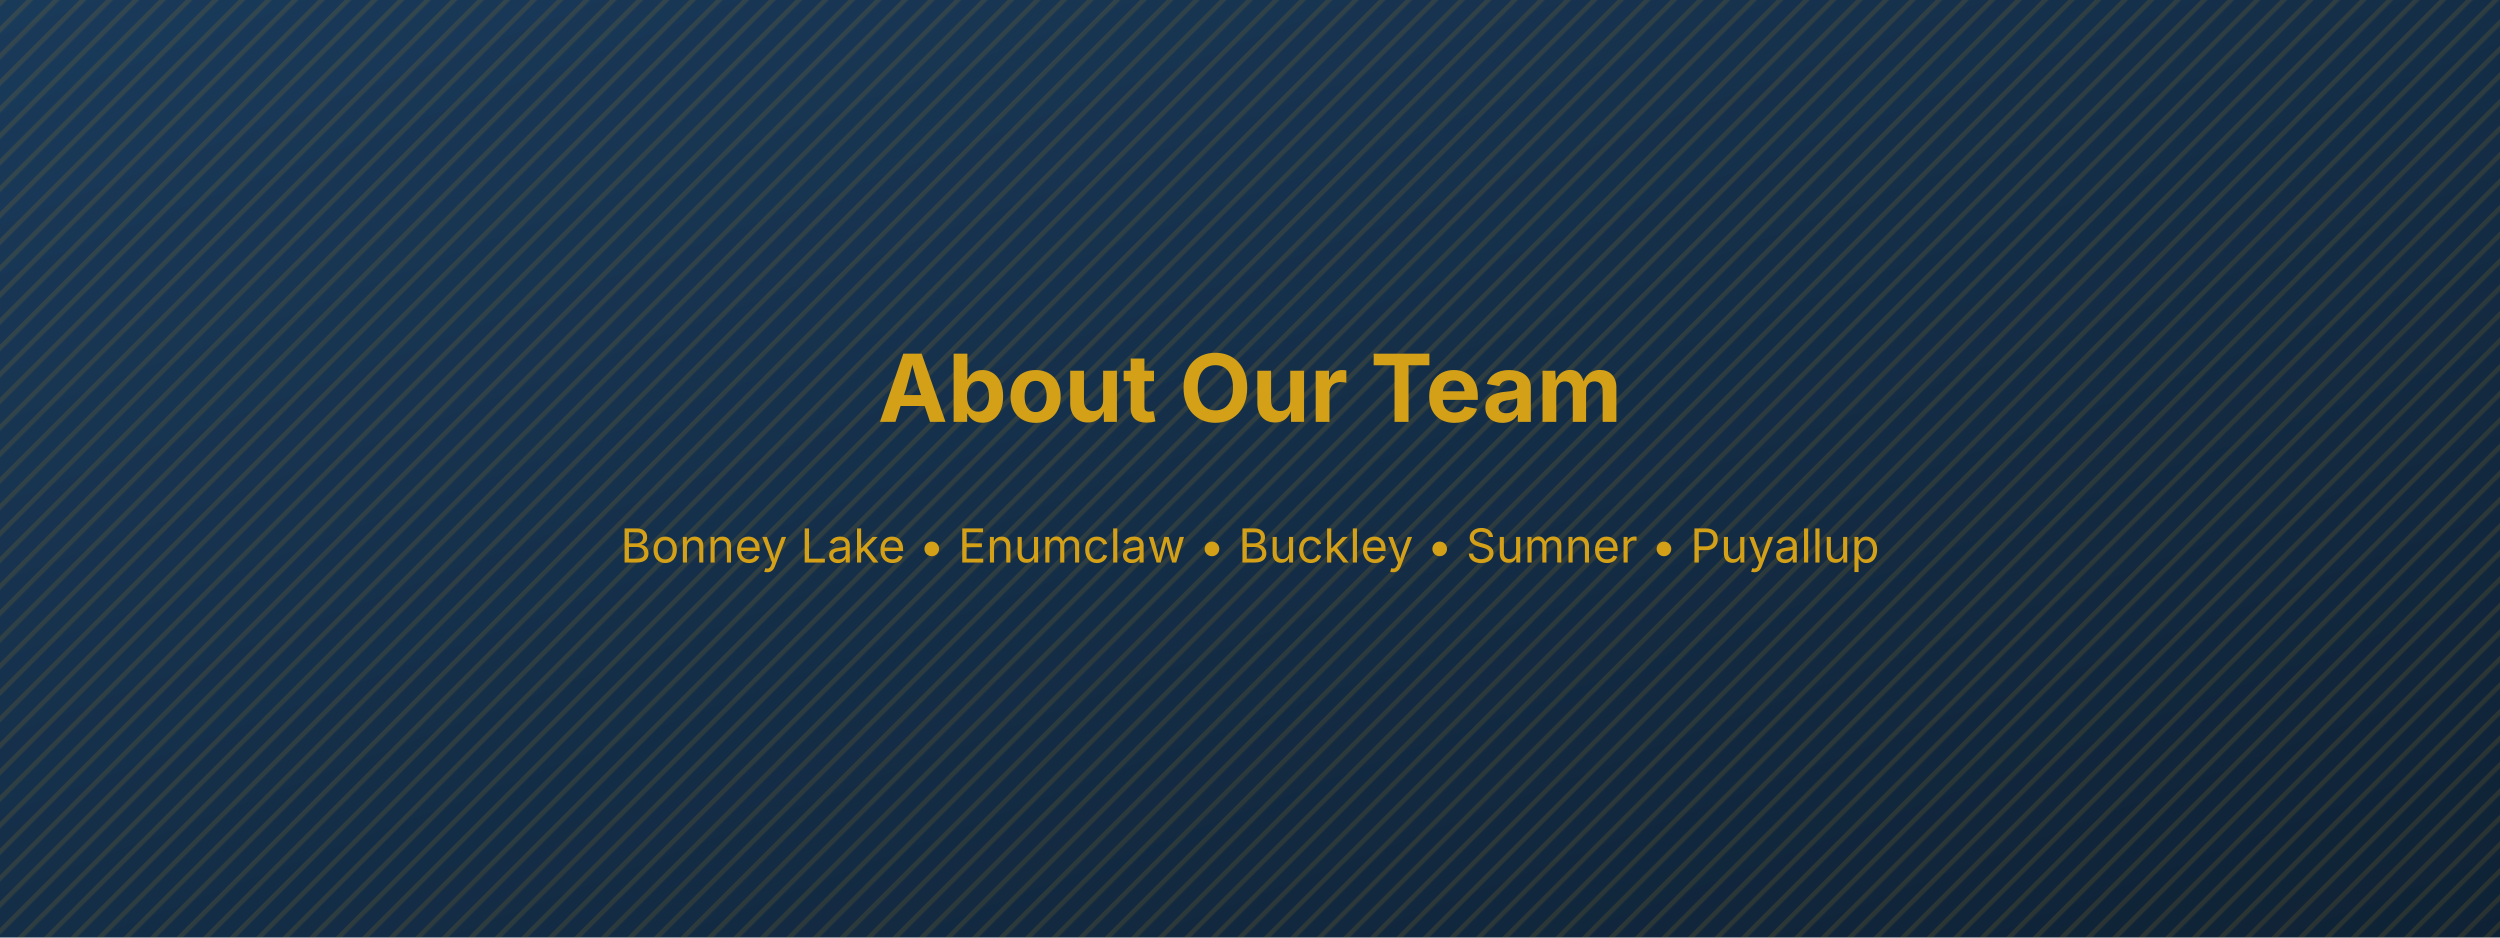
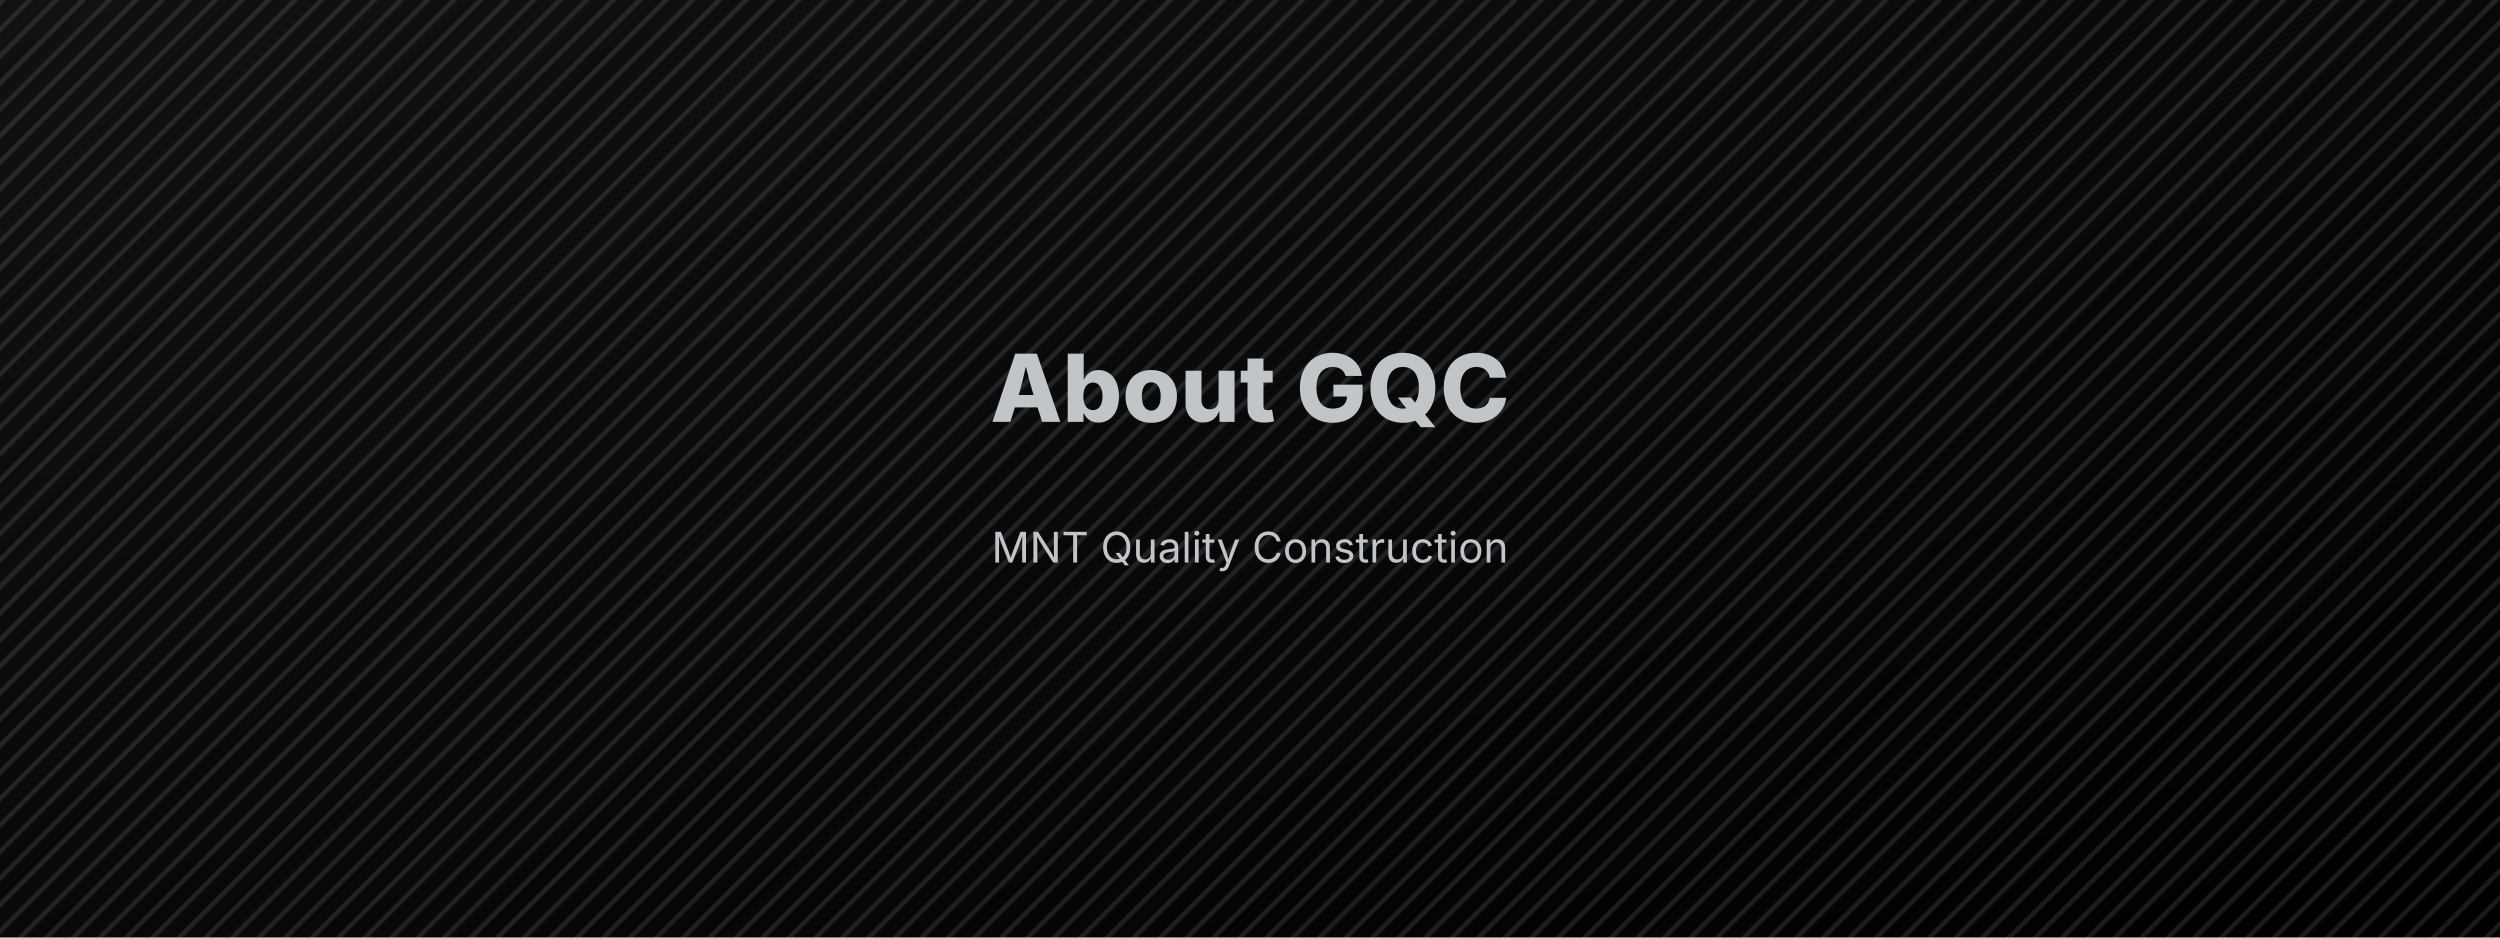
- <svg xmlns="http://www.w3.org/2000/svg" width="1600" height="600" viewBox="0 0 1600 600" role="img" aria-label="About Our Team placeholder">
+ <svg xmlns="http://www.w3.org/2000/svg" width="1600" height="600" viewBox="0 0 1600 600" role="img" aria-label="About GQC">
  <defs>
    <linearGradient id="g1" x1="0" x2="1" y1="0" y2="1">
-       <stop offset="0%" stop-color="#1A3A5A" />
-       <stop offset="100%" stop-color="#0F2235" />
+       <stop offset="0%" stop-color="#111111" />
+       <stop offset="100%" stop-color="#000000" />
    </linearGradient>
    <pattern id="diag" width="12" height="12" patternUnits="userSpaceOnUse" patternTransform="rotate(45)">
-       <rect width="12" height="12" fill="none" />
-       <line x1="0" y1="0" x2="0" y2="12" stroke="#D4A01722" stroke-width="6" />
+       <line x1="0" y1="0" x2="0" y2="12" stroke="#BFC5C922" stroke-width="6" />
    </pattern>
  </defs>
  <rect width="100%" height="100%" fill="url(#g1)" />
  <rect width="100%" height="100%" fill="url(#diag)" />
-   <g fill="#D4A017">
-     <text x="50%" y="45%" text-anchor="middle" font-size="60" font-family="Inter, Helvetica, Arial, sans-serif" font-weight="700">About Our Team</text>
-     <text x="50%" y="60%" text-anchor="middle" font-size="30" font-family="Inter, Helvetica, Arial, sans-serif">Bonney Lake • Enumclaw • Buckley • Sumner • Puyallup</text>
+   <g fill="#BFC5C9">
+     <text x="50%" y="45%" text-anchor="middle" font-size="60" font-family="Inter, Helvetica, Arial, sans-serif" font-weight="800">About GQC</text>
+     <text x="50%" y="60%" text-anchor="middle" font-size="27" font-family="Inter, Helvetica, Arial, sans-serif">MNT Quality Construction</text>
  </g>
</svg>
